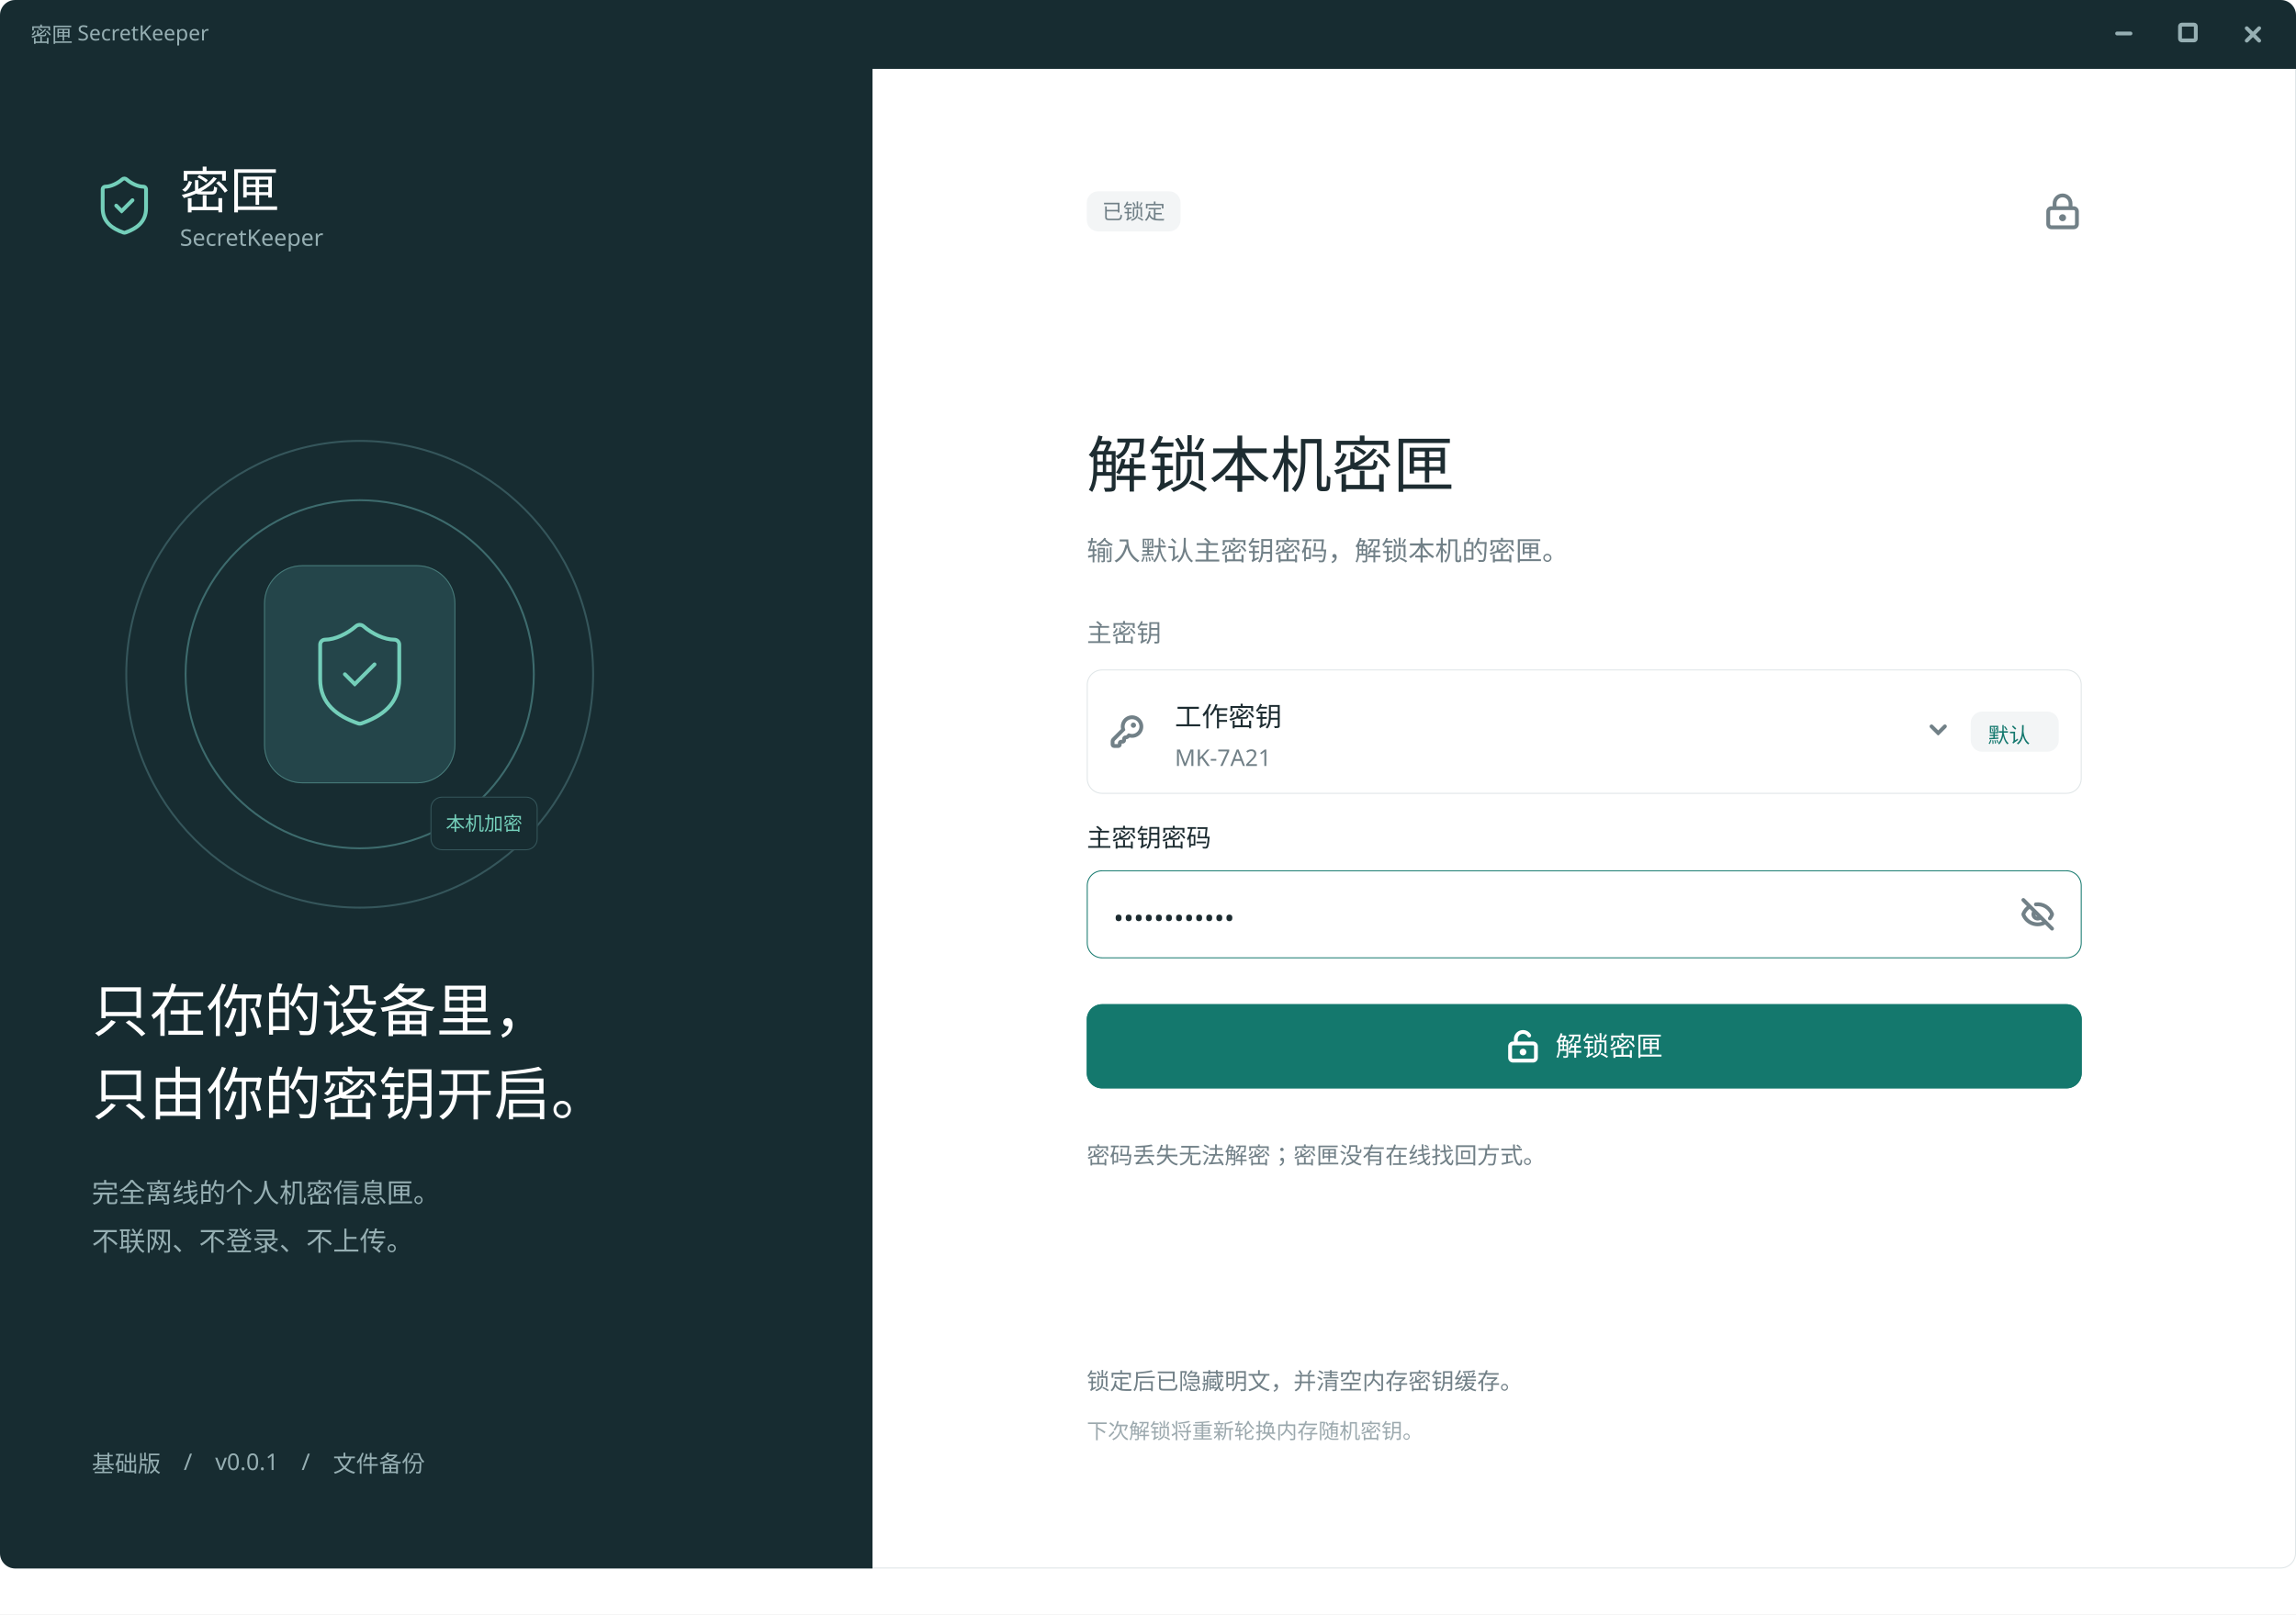
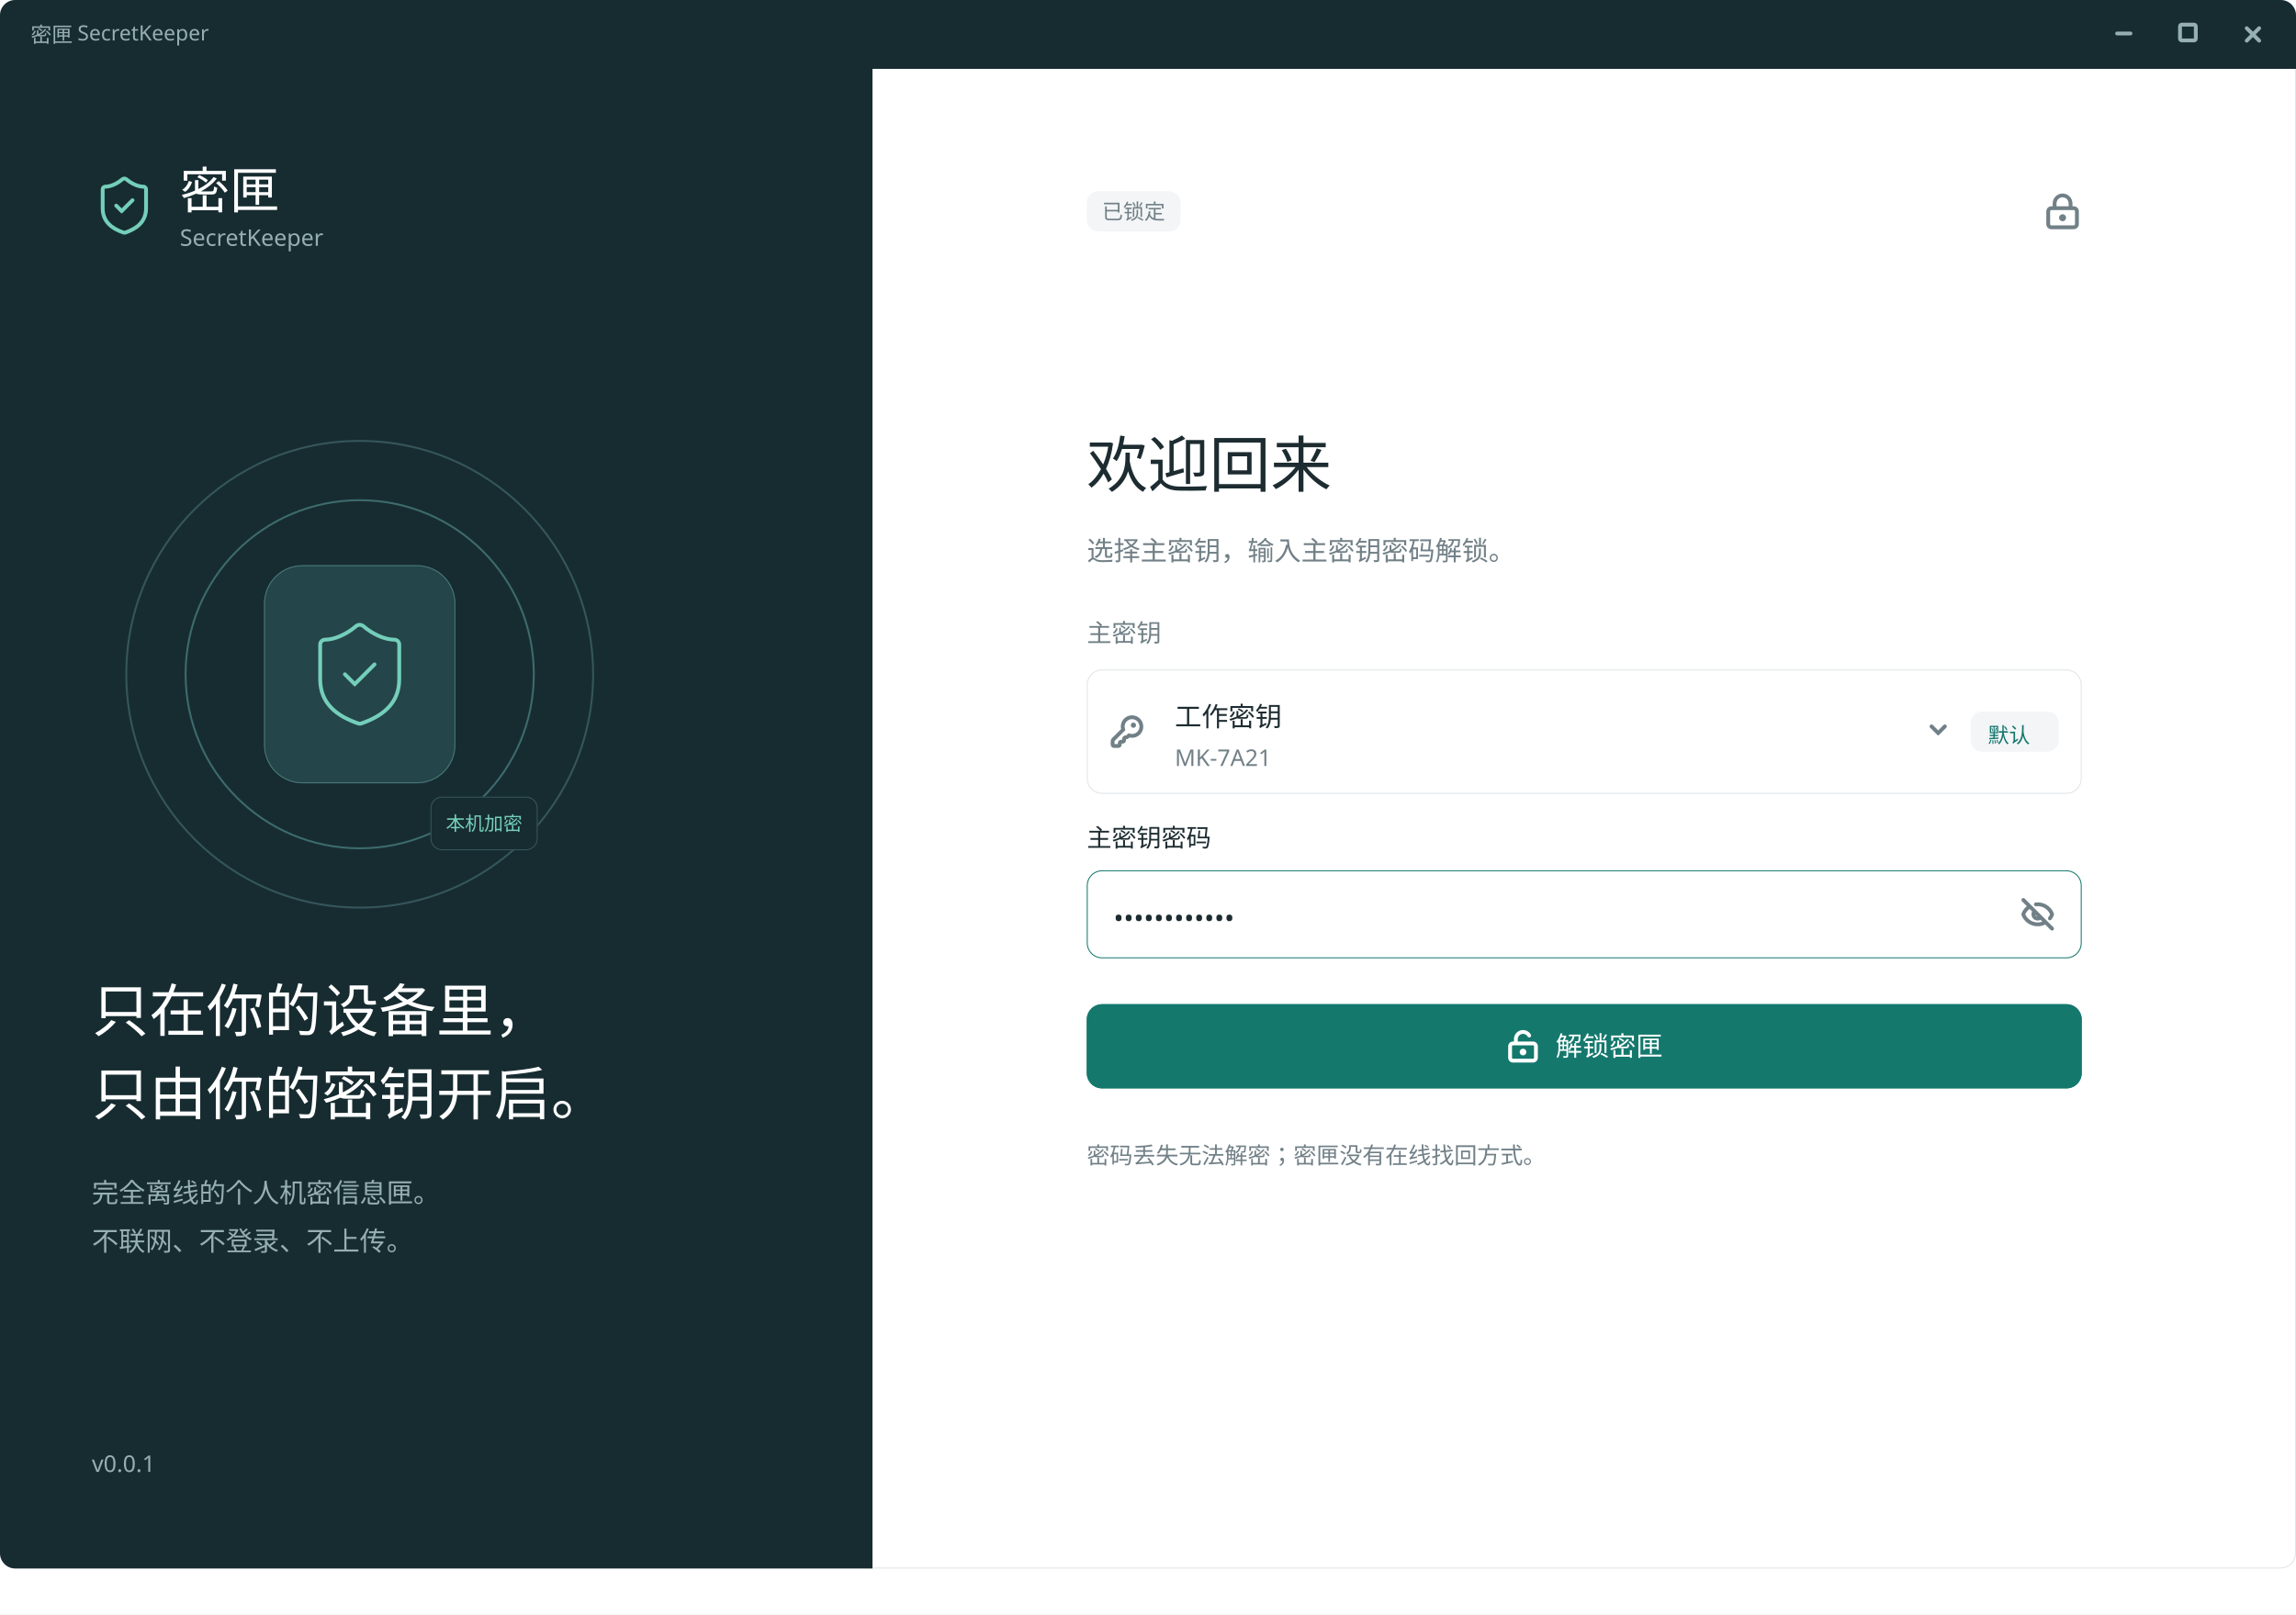
<svg xmlns="http://www.w3.org/2000/svg" width="1200" height="844" viewBox="0 0 1200 844">
  <defs>
    <clipPath id="clip-326936x1">
      <rect x="0" y="0" width="1200" height="820" rx="8" />
    </clipPath>
    <clipPath id="clip-326954x23">
      <rect x="138" y="295.5" width="100" height="114" rx="20" />
    </clipPath>
    <clipPath id="clip-326957x27">
      <rect x="225" y="416.5" width="56" height="28" rx="6" />
    </clipPath>
    <clipPath id="clip-326965x35">
      <rect x="568" y="100" width="49" height="21" rx="6" />
    </clipPath>
    <clipPath id="clip-skr13618x45">
      <rect x="568" y="350" width="520" height="65" rx="8" />
    </clipPath>
    <clipPath id="clip-skr449396x50">
      <rect x="1030" y="372" width="46" height="21" rx="6" />
    </clipPath>
    <clipPath id="clip-326979x56">
      <rect x="568" y="455" width="520" height="46" rx="8" />
    </clipPath>
    <clipPath id="clip-326982x60">
      <rect x="568" y="525" width="520" height="44" rx="8" />
    </clipPath>
  </defs>
  <rect width="1200" height="844" fill="#FFFFFF" />
  <g clip-path="url(#clip-326936x1)">
    <rect x="0" y="0" width="1200" height="820" rx="8" fill="#FFFFFF" stroke="#DFE5E7" stroke-width="1" />
    <rect x="0" y="0" width="1200" height="36" rx="0" fill="#172C31" />
    <text font-family="Noto Sans SC, sans-serif" font-size="11" font-weight="400" fill="#96AFB3" text-anchor="start" x="16" y="22.06">密匣 SecretKeeper</text>
    <rect x="1104" y="11.5" width="80" height="13" rx="0" fill="none" />
    <rect x="1104" y="11.5" width="12" height="12" rx="0" fill="none" />
    <path d="M0 -0.5C-0.276 -0.5 -0.5 -0.276 -0.5 0C-0.5 0.276 -0.276 0.5 0 0.5L0 0L0 -0.5ZM7.001 0.5C7.277 0.5 7.501 0.276 7.501 0C7.501 -0.276 7.277 -0.5 7.001 -0.5L7.001 0L7.001 0.5ZM0 0L0 0.5L7.001 0.5L7.001 0L7.001 -0.5L0 -0.5L0 0Z" transform="translate(1106.5,17.5)" fill="none" stroke="#96AFB3" stroke-width="1" stroke-linecap="round" stroke-linejoin="round" />
    <rect x="1138" y="11.5" width="11" height="11" rx="0" fill="none" />
    <path d="M0.917 0L0.917 0.5L7.333 0.5L7.333 0L7.333 -0.5L0.917 -0.5L0.917 0ZM7.333 0L7.333 0.5C7.563 0.5 7.75 0.687 7.75 0.917L8.25 0.917L8.75 0.917C8.75 0.134 8.116 -0.5 7.333 -0.5L7.333 0ZM8.25 0.917L7.75 0.917L7.75 7.333L8.25 7.333L8.75 7.333L8.75 0.917L8.25 0.917ZM8.25 7.333L7.75 7.333C7.75 7.563 7.563 7.75 7.333 7.75L7.333 8.25L7.333 8.75C8.116 8.75 8.75 8.116 8.75 7.333L8.25 7.333ZM7.333 8.25L7.333 7.75L0.917 7.75L0.917 8.25L0.917 8.75L7.333 8.75L7.333 8.25ZM0.917 8.25L0.917 7.75C0.687 7.75 0.5 7.563 0.5 7.333L0 7.333L-0.5 7.333C-0.5 8.116 0.134 8.75 0.917 8.75L0.917 8.25ZM0 7.333L0.5 7.333L0.5 0.917L0 0.917L-0.5 0.917L-0.5 7.333L0 7.333ZM0 0.917L0.5 0.917C0.5 0.687 0.687 0.5 0.917 0.5L0.917 0L0.917 -0.5C0.134 -0.5 -0.5 0.134 -0.5 0.917L0 0.917Z" transform="translate(1139.38,12.875)" fill="none" stroke="#96AFB3" stroke-width="1" stroke-linecap="round" stroke-linejoin="round" />
    <rect x="1171" y="11.5" width="13" height="13" rx="0" fill="none" />
    <path d="M6.854 0.354C7.049 0.158 7.049 -0.158 6.854 -0.354C6.658 -0.549 6.342 -0.549 6.146 -0.354L6.5 0L6.854 0.354ZM-0.354 6.146C-0.549 6.342 -0.549 6.658 -0.354 6.854C-0.158 7.049 0.158 7.049 0.354 6.854L0 6.5L-0.354 6.146ZM0.354 -0.354C0.158 -0.549 -0.158 -0.549 -0.354 -0.354C-0.549 -0.158 -0.549 0.158 -0.354 0.354L0 0L0.354 -0.354ZM6.146 6.854C6.342 7.049 6.658 7.049 6.854 6.854C7.049 6.658 7.049 6.342 6.854 6.146L6.5 6.5L6.146 6.854ZM6.5 0L6.146 -0.354L-0.354 6.146L0 6.5L0.354 6.854L6.854 0.354L6.5 0ZM0 0L-0.354 0.354L6.146 6.854L6.5 6.5L6.854 6.146L0.354 -0.354L0 0Z" transform="translate(1174.25,14.75)" fill="none" stroke="#96AFB3" stroke-width="1" stroke-linecap="round" stroke-linejoin="round" />
    <rect x="0" y="36" width="1200" height="784" rx="0" fill="none" />
    <rect x="0" y="36" width="456" height="784" rx="0" fill="#172C31" />
    <rect x="48" y="84" width="122" height="47" rx="0" fill="none" />
    <rect x="48" y="90.5" width="34" height="34" rx="0" fill="none" />
    <path d="M7.436 13.814C7.241 13.618 6.924 13.618 6.729 13.813C6.534 14.009 6.534 14.325 6.729 14.521L7.083 14.167L7.436 13.814ZM9.916 17L9.562 17.354L9.916 17.708L10.269 17.354L9.916 17ZM15.935 11.687C16.131 11.492 16.131 11.175 15.935 10.98C15.74 10.785 15.423 10.785 15.228 10.98L15.582 11.334L15.935 11.687ZM11.814 28.264L11.974 28.738L11.978 28.736L11.814 28.264ZM10.865 28.25L11.039 27.781L11.028 27.777L10.865 28.25ZM1.417 4.251L1.417 4.751L1.417 4.251ZM10.256 0.397L9.931 0.017L9.927 0.021L10.256 0.397ZM12.409 0.397L12.738 0.021L12.734 0.017L12.409 0.397ZM7.083 14.167L6.729 14.521L9.562 17.354L9.916 17L10.269 16.647L7.436 13.814L7.083 14.167ZM9.916 17L10.269 17.354L15.935 11.687L15.582 11.334L15.228 10.98L9.562 16.647L9.916 17ZM22.664 15.585L22.164 15.585C22.164 18.994 20.977 21.526 19.091 23.461C17.191 25.411 14.56 26.777 11.649 27.792L11.814 28.264L11.978 28.736C14.96 27.697 17.755 26.265 19.807 24.159C21.873 22.039 23.164 19.258 23.164 15.585L22.664 15.585ZM11.814 28.264L11.653 27.791C11.454 27.858 11.237 27.855 11.039 27.781L10.865 28.25L10.69 28.718C11.103 28.872 11.557 28.879 11.974 28.738L11.814 28.264ZM10.865 28.25L11.028 27.777C8.111 26.77 5.476 25.407 3.575 23.459C1.687 21.526 0.5 18.994 0.5 15.585L0 15.585L-0.5 15.585C-0.5 19.258 0.792 22.04 2.86 24.158C4.914 26.262 7.712 27.69 10.701 28.723L10.865 28.25ZM0 15.585L0.5 15.585L0.5 5.667L0 5.667L-0.5 5.667L-0.5 15.585L0 15.585ZM0 5.667L0.5 5.667C0.5 5.424 0.597 5.191 0.768 5.019L0.415 4.666L0.061 4.312C-0.298 4.672 -0.5 5.159 -0.5 5.667L0 5.667ZM0.415 4.666L0.768 5.019C0.94 4.847 1.173 4.751 1.417 4.751L1.417 4.251L1.417 3.751C0.908 3.751 0.421 3.953 0.061 4.312L0.415 4.666ZM1.417 4.251L1.417 4.751C4.411 4.751 8.065 2.975 10.585 0.774L10.256 0.397L9.927 0.021C7.517 2.126 4.088 3.751 1.417 3.751L1.417 4.251ZM10.256 0.397L10.581 0.777C10.79 0.598 11.057 0.5 11.332 0.5L11.332 0L11.332 -0.5C10.818 -0.5 10.322 -0.317 9.931 0.017L10.256 0.397ZM11.332 0L11.332 0.5C11.608 0.5 11.874 0.598 12.084 0.777L12.409 0.397L12.734 0.017C12.343 -0.317 11.846 -0.5 11.332 -0.5L11.332 0ZM12.409 0.397L12.08 0.774C14.614 2.99 18.253 4.751 21.248 4.751L21.248 4.251L21.248 3.751C18.576 3.751 15.162 2.14 12.738 0.021L12.409 0.397ZM21.248 4.251L21.248 4.751C21.491 4.751 21.724 4.847 21.896 5.019L22.25 4.666L22.603 4.312C22.244 3.953 21.756 3.751 21.248 3.751L21.248 4.251ZM22.25 4.666L21.896 5.019C22.068 5.191 22.164 5.424 22.164 5.667L22.664 5.667L23.164 5.667C23.164 5.159 22.962 4.672 22.603 4.312L22.25 4.666ZM22.664 5.667L22.164 5.667L22.164 15.585L22.664 15.585L23.164 15.585L23.164 5.667L22.664 5.667Z" transform="translate(53.6678,93.3322)" fill="none" stroke="#74CFBA" stroke-width="1" stroke-linecap="round" stroke-linejoin="round" />
    <rect x="94" y="84" width="76" height="47" rx="0" fill="none" />
    <text font-family="Noto Sans SC, sans-serif" font-size="26" font-weight="400" fill="#FFFFFF" text-anchor="start" x="94" y="108.96">密匣</text>
    <text font-family="Noto Sans SC, sans-serif" font-size="12" font-weight="400" fill="#96AFB3" text-anchor="start" x="94" y="128.52">SecretKeeper</text>
    <rect x="48" y="230.5" width="360" height="428" rx="0" fill="none" />
    <rect x="48" y="230.5" width="280" height="244" rx="0" fill="none" />
    <ellipse cx="188" cy="352.5" rx="122" ry="122" fill="none" stroke="#35565B" stroke-width="1" />
    <ellipse cx="188" cy="352.5" rx="91" ry="91" fill="none" stroke="#3D6B6D" stroke-width="1" />
    <g clip-path="url(#clip-326954x23)">
      <rect x="138" y="295.5" width="100" height="114" rx="20" fill="#24454A" stroke="#477A79" stroke-width="1" />
    </g>
    <rect x="155" y="315.5" width="66" height="74" rx="0" fill="none" />
    <rect x="157" y="321.5" width="62" height="62" rx="0" fill="none" />
    <path d="M13.269 25.481C13.074 25.285 12.757 25.285 12.562 25.481C12.367 25.676 12.367 25.992 12.562 26.188L12.915 25.834L13.269 25.481ZM18.081 31.001L17.728 31.355L18.081 31.708L18.435 31.355L18.081 31.001ZM28.767 21.021C28.963 20.826 28.963 20.509 28.767 20.314C28.572 20.119 28.256 20.119 28.06 20.314L28.414 20.667L28.767 21.021ZM21.543 51.54L21.703 52.014L21.707 52.013L21.543 51.54ZM19.812 51.514L19.987 51.046L19.975 51.042L19.812 51.514ZM2.583 7.751L2.583 8.251L2.583 7.751ZM18.701 0.725L18.377 0.344L18.372 0.348L18.701 0.725ZM22.628 0.725L22.957 0.348L22.953 0.344L22.628 0.725ZM12.915 25.834L12.562 26.188L17.728 31.355L18.081 31.001L18.435 30.648L13.269 25.481L12.915 25.834ZM18.081 31.001L18.435 31.355L28.767 21.021L28.414 20.667L28.06 20.314L17.728 30.648L18.081 31.001ZM41.329 28.419L40.829 28.419C40.829 34.745 38.621 39.464 35.108 43.07C31.58 46.689 26.715 49.208 21.378 51.068L21.543 51.54L21.707 52.013C27.116 50.127 32.144 47.543 35.824 43.768C39.517 39.978 41.829 35.009 41.829 28.419L41.329 28.419ZM21.543 51.54L21.382 51.067C20.929 51.221 20.436 51.213 19.987 51.046L19.812 51.514L19.638 51.983C20.302 52.231 21.032 52.242 21.703 52.014L21.543 51.54ZM19.812 51.514L19.975 51.042C14.626 49.194 9.755 46.682 6.225 43.066C2.708 39.464 0.5 34.745 0.5 28.419L0 28.419L-0.5 28.419C-0.5 35.009 1.812 39.978 5.509 43.765C9.192 47.537 14.227 50.115 19.649 51.987L19.812 51.514ZM0 28.419L0.5 28.419L0.5 10.335L0 10.335L-0.5 10.335L-0.5 28.419L0 28.419ZM0 10.335L0.5 10.335C0.5 9.782 0.719 9.252 1.11 8.862L0.757 8.508L0.403 8.155C-0.175 8.733 -0.5 9.517 -0.5 10.335L0 10.335ZM0.757 8.508L1.11 8.862C1.501 8.471 2.031 8.251 2.583 8.251L2.583 7.751L2.583 7.251C1.765 7.251 0.981 7.576 0.403 8.155L0.757 8.508ZM2.583 7.751L2.583 8.251C7.911 8.251 14.481 5.076 19.03 1.101L18.701 0.725L18.372 0.348C13.933 4.227 7.587 7.251 2.583 7.251L2.583 7.751ZM18.701 0.725L19.026 1.105C19.483 0.714 20.064 0.5 20.665 0.5L20.665 0L20.665 -0.5C19.826 -0.5 19.014 -0.201 18.377 0.344L18.701 0.725ZM20.665 0L20.665 0.5C21.265 0.5 21.846 0.714 22.303 1.105L22.628 0.725L22.953 0.344C22.315 -0.201 21.503 -0.5 20.665 -0.5L20.665 0ZM22.628 0.725L22.299 1.101C26.874 5.102 33.419 8.251 38.746 8.251L38.746 7.751L38.746 7.251C33.741 7.251 27.422 4.252 22.957 0.348L22.628 0.725ZM38.746 7.751L38.746 8.251C39.299 8.251 39.828 8.471 40.219 8.862L40.573 8.508L40.926 8.155C40.348 7.576 39.564 7.251 38.746 7.251L38.746 7.751ZM40.573 8.508L40.219 8.862C40.61 9.252 40.829 9.782 40.829 10.335L41.329 10.335L41.829 10.335C41.829 9.517 41.504 8.733 40.926 8.155L40.573 8.508ZM41.329 10.335L40.829 10.335L40.829 28.419L41.329 28.419L41.829 28.419L41.829 10.335L41.329 10.335Z" transform="translate(167.335,326.665)" fill="none" stroke="#74CFBA" stroke-width="1" stroke-linecap="round" stroke-linejoin="round" />
    <g clip-path="url(#clip-326957x27)">
      <rect x="225" y="416.5" width="56" height="28" rx="6" fill="#172C31" stroke="#35565B" stroke-width="1" />
      <text font-family="Noto Sans SC, sans-serif" font-size="10" font-weight="400" fill="#74CFBA" text-anchor="start" x="233" y="434.1">本机加密</text>
    </g>
    <rect x="48" y="504.5" width="360" height="154" rx="0" fill="none" />
    <text font-family="Noto Sans SC, sans-serif" font-size="30" font-weight="400" fill="#FFFFFF" text-anchor="start">
      <tspan x="48" y="539.3">只在你的设备里，</tspan>
      <tspan x="48" y="582.8">只由你的密钥开启。</tspan>
    </text>
    <text font-family="Noto Sans SC, sans-serif" font-size="14" font-weight="400" fill="#96AFB3" text-anchor="start">
      <tspan x="48" y="628.66">完全离线的个人机密信息匣。</tspan>
      <tspan x="48" y="653.86">不联网、不登录、不上传。</tspan>
    </text>
-     <text font-family="Noto Sans SC, sans-serif" font-size="12" font-weight="400" fill="#96AFB3" text-anchor="start" x="48" y="769.52">基础版　/　v0.0.1　/　文件备份</text>
+     <text font-family="Noto Sans SC, sans-serif" font-size="12" font-weight="400" fill="#96AFB3" text-anchor="start" x="48" y="769.52">v0.0.1</text>
    <rect x="456" y="36" width="744" height="784" rx="0" fill="none" />
    <rect x="568" y="100" width="520" height="21" rx="0" fill="none" />
    <g clip-path="url(#clip-326965x35)">
      <rect x="568" y="100" width="49" height="21" rx="6" fill="#F3F5F6" />
      <text font-family="Noto Sans SC, sans-serif" font-size="11" font-weight="400" fill="#718087" text-anchor="start" x="576" y="114.56">已锁定</text>
    </g>
    <rect x="1068" y="100.5" width="20" height="20" rx="0" fill="none" />
    <path d="M2.833 6.667C2.833 6.943 3.057 7.167 3.333 7.167C3.609 7.167 3.833 6.943 3.833 6.667L3.333 6.667L2.833 6.667ZM3.333 4.167L2.833 4.167L3.333 4.167ZM7.5 0L7.5 -0.5L7.5 0ZM11.167 6.667C11.167 6.943 11.39 7.167 11.667 7.167C11.943 7.167 12.167 6.943 12.167 6.667L11.667 6.667L11.167 6.667ZM3.333 6.667L3.833 6.667L3.833 4.167L3.333 4.167L2.833 4.167L2.833 6.667L3.333 6.667ZM3.333 4.167L3.833 4.167C3.833 3.194 4.22 2.262 4.907 1.574L4.554 1.22L4.2 0.867C3.325 1.742 2.833 2.929 2.833 4.167L3.333 4.167ZM4.554 1.22L4.907 1.574C5.595 0.886 6.528 0.5 7.5 0.5L7.5 0L7.5 -0.5C6.262 -0.5 5.075 -0.008 4.2 0.867L4.554 1.22ZM7.5 0L7.5 0.5C8.472 0.5 9.405 0.886 10.093 1.574L10.446 1.22L10.8 0.867C9.925 -0.008 8.738 -0.5 7.5 -0.5L7.5 0ZM10.446 1.22L10.093 1.574C10.78 2.262 11.167 3.194 11.167 4.167L11.667 4.167L12.167 4.167C12.167 2.929 11.675 1.742 10.8 0.867L10.446 1.22ZM11.667 4.167L11.167 4.167L11.167 6.667L11.667 6.667L12.167 6.667L12.167 4.167L11.667 4.167ZM8.333 11.668L7.833 11.668C7.833 11.852 7.684 12.001 7.5 12.001L7.5 12.501L7.5 13.001C8.236 13.001 8.833 12.404 8.833 11.668L8.333 11.668ZM7.5 12.501L7.5 12.001C7.316 12.001 7.167 11.852 7.167 11.668L6.667 11.668L6.167 11.668C6.167 12.404 6.764 13.001 7.5 13.001L7.5 12.501ZM6.667 11.668L7.167 11.668C7.167 11.483 7.316 11.334 7.5 11.334L7.5 10.834L7.5 10.334C6.764 10.334 6.167 10.931 6.167 11.668L6.667 11.668ZM7.5 10.834L7.5 11.334C7.684 11.334 7.833 11.483 7.833 11.668L8.333 11.668L8.833 11.668C8.833 10.931 8.236 10.334 7.5 10.334L7.5 10.834ZM1.667 6.667L1.667 7.167L13.333 7.167L13.333 6.667L13.333 6.167L1.667 6.167L1.667 6.667ZM13.333 6.667L13.333 7.167C13.978 7.167 14.5 7.69 14.5 8.334L15 8.334L15.5 8.334C15.5 7.137 14.53 6.167 13.333 6.167L13.333 6.667ZM15 8.334L14.5 8.334L14.5 15.001L15 15.001L15.5 15.001L15.5 8.334L15 8.334ZM15 15.001L14.5 15.001C14.5 15.646 13.978 16.168 13.333 16.168L13.333 16.668L13.333 17.168C14.53 17.168 15.5 16.198 15.5 15.001L15 15.001ZM13.333 16.668L13.333 16.168L1.667 16.168L1.667 16.668L1.667 17.168L13.333 17.168L13.333 16.668ZM1.667 16.668L1.667 16.168C1.022 16.168 0.5 15.646 0.5 15.001L0 15.001L-0.5 15.001C-0.5 16.198 0.47 17.168 1.667 17.168L1.667 16.668ZM0 15.001L0.5 15.001L0.5 8.334L0 8.334L-0.5 8.334L-0.5 15.001L0 15.001ZM0 8.334L0.5 8.334C0.5 7.69 1.022 7.167 1.667 7.167L1.667 6.667L1.667 6.167C0.47 6.167 -0.5 7.137 -0.5 8.334L0 8.334Z" transform="translate(1070.5,102.166)" fill="none" stroke="#718087" stroke-width="1" stroke-linecap="round" stroke-linejoin="round" />
    <rect x="568" y="220" width="520" height="392" rx="0" fill="none" />
    <rect x="568" y="220" width="520" height="77" rx="0" fill="none" />
-     <text font-family="Noto Sans SC, sans-serif" font-size="32" font-weight="400" fill="#1D2C31" text-anchor="start" x="568" y="254.56">解锁本机密匣</text>
-     <text font-family="Noto Sans SC, sans-serif" font-size="14" font-weight="400" fill="#718087" text-anchor="start" x="568" y="292.92">输入默认主密钥密码，解锁本机的密匣。</text>
+     <text font-family="Noto Sans SC, sans-serif" font-size="32" font-weight="400" fill="#1D2C31" text-anchor="start" x="568" y="254.56">欢迎回来</text>
+     <text font-family="Noto Sans SC, sans-serif" font-size="14" font-weight="400" fill="#718087" text-anchor="start" x="568" y="292.92">选择主密钥，输入主密钥密码解锁。</text>
    <rect x="568" y="321" width="520" height="94" rx="0" fill="none" />
    <text font-family="Noto Sans SC, sans-serif" font-size="13" font-weight="400" fill="#718087" text-anchor="start" x="568" y="335.56">主密钥</text>
    <g clip-path="url(#clip-skr13618x45)">
      <rect x="568" y="350" width="520" height="65" rx="8" fill="#FFFFFF" stroke="#DFE5E7" stroke-width="1" />
      <rect x="580" y="373.5" width="18" height="18" rx="0" fill="none" />
      <path d="M0.44 11.59L0.793 11.944L0.793 11.944L0.44 11.59ZM0 12.651L-0.5 12.651L-0.5 12.651L0 12.651ZM0 14.28L-0.5 14.28L0 14.28ZM6.88 10.53L6.88 11.03L6.88 11.03L6.88 10.53ZM7.94 10.09L7.587 9.737L7.587 9.737L7.94 10.09ZM8.551 9.48L8.715 9.007L8.419 8.904L8.197 9.126L8.551 9.48ZM5.55 6.479L5.904 6.833L6.126 6.611L6.023 6.315L5.55 6.479ZM0.44 11.59L0.086 11.237C-0.289 11.612 -0.5 12.12 -0.5 12.651L0 12.651L0.5 12.651C0.5 12.386 0.605 12.131 0.793 11.944L0.44 11.59ZM0 12.651L-0.5 12.651L-0.5 14.28L0 14.28L0.5 14.28L0.5 12.651L0 12.651ZM0 14.28L-0.5 14.28C-0.5 14.611 -0.368 14.929 -0.134 15.164L0.22 14.81L0.573 14.457C0.526 14.41 0.5 14.346 0.5 14.28L0 14.28ZM0.22 14.81L-0.134 15.164C0.101 15.398 0.419 15.53 0.75 15.53L0.75 15.03L0.75 14.53C0.684 14.53 0.62 14.504 0.573 14.457L0.22 14.81ZM0.75 15.03L0.75 15.53L3 15.53L3 15.03L3 14.53L0.75 14.53L0.75 15.03ZM3 15.03L3 15.53C3.332 15.53 3.65 15.398 3.884 15.164L3.531 14.81L3.177 14.457C3.13 14.504 3.067 14.53 3 14.53L3 15.03ZM3.531 14.81L3.884 15.164C4.119 14.929 4.25 14.611 4.25 14.28L3.75 14.28L3.25 14.28C3.25 14.346 3.224 14.41 3.177 14.457L3.531 14.81ZM3.75 14.28L4.25 14.28L4.25 13.53L3.75 13.53L3.25 13.53L3.25 14.28L3.75 14.28ZM3.75 13.53L4.25 13.53C4.25 13.463 4.277 13.4 4.324 13.353L3.97 12.999L3.616 12.646C3.382 12.88 3.25 13.198 3.25 13.53L3.75 13.53ZM3.97 12.999L4.324 13.353C4.37 13.306 4.434 13.28 4.5 13.28L4.5 12.78L4.5 12.28C4.169 12.28 3.851 12.412 3.616 12.646L3.97 12.999ZM4.5 12.78L4.5 13.28L5.25 13.28L5.25 12.78L5.25 12.28L4.5 12.28L4.5 12.78ZM5.25 12.78L5.25 13.28C5.582 13.28 5.9 13.148 6.134 12.914L5.781 12.56L5.427 12.207C5.38 12.254 5.317 12.28 5.25 12.28L5.25 12.78ZM5.781 12.56L6.134 12.914C6.369 12.679 6.501 12.361 6.501 12.03L6.001 12.03L5.501 12.03C5.501 12.096 5.474 12.16 5.427 12.207L5.781 12.56ZM6.001 12.03L6.501 12.03L6.501 11.28L6.001 11.28L5.501 11.28L5.501 12.03L6.001 12.03ZM6.001 11.28L6.501 11.28C6.501 11.213 6.527 11.15 6.574 11.103L6.22 10.749L5.867 10.396C5.632 10.63 5.501 10.948 5.501 11.28L6.001 11.28ZM6.22 10.749L6.574 11.103C6.621 11.056 6.684 11.03 6.751 11.03L6.751 10.53L6.751 10.03C6.419 10.03 6.101 10.161 5.867 10.396L6.22 10.749ZM6.751 10.53L6.751 11.03L6.88 11.03L6.88 10.53L6.88 10.03L6.751 10.03L6.751 10.53ZM6.88 10.53L6.88 11.03C7.41 11.03 7.919 10.819 8.294 10.444L7.94 10.09L7.587 9.737C7.399 9.924 7.145 10.03 6.88 10.03L6.88 10.53ZM7.94 10.09L8.294 10.444L8.904 9.833L8.551 9.48L8.197 9.126L7.587 9.737L7.94 10.09ZM8.551 9.48L8.386 9.952C9.536 10.352 10.787 10.351 11.935 9.947L11.77 9.476L11.604 9.004C10.669 9.332 9.651 9.333 8.715 9.007L8.551 9.48ZM11.77 9.476L11.935 9.947C13.084 9.544 14.061 8.763 14.708 7.732L14.284 7.466L13.861 7.201C13.335 8.04 12.539 8.676 11.604 9.004L11.77 9.476ZM14.284 7.466L14.708 7.732C15.355 6.701 15.633 5.481 15.496 4.272L14.999 4.328L14.502 4.384C14.614 5.368 14.387 6.362 13.861 7.201L14.284 7.466ZM14.999 4.328L15.496 4.272C15.359 3.062 14.816 1.935 13.956 1.074L13.602 1.428L13.248 1.782C13.949 2.482 14.391 3.4 14.502 4.384L14.999 4.328ZM13.602 1.428L13.956 1.074C13.095 0.214 11.968 -0.329 10.758 -0.466L10.702 0.031L10.646 0.528C11.63 0.639 12.548 1.081 13.248 1.782L13.602 1.428ZM10.702 0.031L10.758 -0.466C9.549 -0.603 8.329 -0.325 7.298 0.322L7.564 0.745L7.829 1.169C8.668 0.643 9.662 0.416 10.646 0.528L10.702 0.031ZM7.564 0.745L7.298 0.322C6.267 0.969 5.486 1.946 5.083 3.095L5.554 3.26L6.026 3.426C6.354 2.491 6.99 1.696 7.829 1.169L7.564 0.745ZM5.554 3.26L5.083 3.095C4.679 4.243 4.678 5.494 5.078 6.644L5.55 6.479L6.023 6.315C5.697 5.379 5.698 4.361 6.026 3.426L5.554 3.26ZM5.55 6.479L5.197 6.126L0.086 11.237L0.44 11.59L0.793 11.944L5.904 6.833L5.55 6.479ZM11.251 4.154L10.751 4.154C10.751 4.085 10.807 4.029 10.876 4.029L10.876 4.529L10.876 5.029C11.359 5.029 11.751 4.637 11.751 4.154L11.251 4.154ZM10.876 4.529L10.876 4.029C10.945 4.029 11.001 4.085 11.001 4.154L10.501 4.154L10.001 4.154C10.001 4.637 10.393 5.029 10.876 5.029L10.876 4.529ZM10.501 4.154L11.001 4.154C11.001 4.223 10.945 4.279 10.876 4.279L10.876 3.779L10.876 3.279C10.393 3.279 10.001 3.671 10.001 4.154L10.501 4.154ZM10.876 3.779L10.876 4.279C10.807 4.279 10.751 4.223 10.751 4.154L11.251 4.154L11.751 4.154C11.751 3.671 11.359 3.279 10.876 3.279L10.876 3.779Z" transform="translate(581.499,374.971)" fill="none" stroke="#718087" stroke-width="1" stroke-linecap="round" stroke-linejoin="round" />
      <text font-family="Noto Sans SC, sans-serif" font-size="14" font-weight="400" fill="#1D2C31" text-anchor="start" x="614" y="379.68">工作密钥</text>
      <text font-family="Noto Sans SC, sans-serif" font-size="12" font-weight="400" fill="#718087" text-anchor="start" x="614" y="400.44">MK-7A21</text>
      <g clip-path="url(#clip-skr449396x50)">
        <rect x="1030" y="372" width="46" height="21" rx="6" fill="#F3F5F6" />
        <text font-family="Noto Sans SC, sans-serif" font-size="11" font-weight="400" fill="#14786E" text-anchor="start" x="1039" y="388.32">默认</text>
      </g>
      <rect x="1006" y="374.5" width="14" height="14" rx="0" fill="none" />
      <path d="M0.354 -0.354C0.158 -0.549 -0.158 -0.549 -0.354 -0.354C-0.549 -0.158 -0.549 0.158 -0.354 0.354L0 0L0.354 -0.354ZM3.5 3.5L3.146 3.854L3.5 4.207L3.854 3.854L3.5 3.5ZM7.354 0.354C7.549 0.158 7.549 -0.158 7.354 -0.354C7.158 -0.549 6.842 -0.549 6.646 -0.354L7 0L7.354 0.354ZM0 0L-0.354 0.354L3.146 3.854L3.5 3.5L3.854 3.146L0.354 -0.354L0 0ZM3.5 3.5L3.854 3.854L7.354 0.354L7 0L6.646 -0.354L3.146 3.146L3.5 3.5Z" transform="translate(1009.5,379.75)" fill="none" stroke="#718087" stroke-width="1" stroke-linecap="round" stroke-linejoin="round" />
    </g>
    <rect x="568" y="426" width="520" height="75" rx="0" fill="none" />
    <text font-family="Noto Sans SC, sans-serif" font-size="13" font-weight="400" fill="#1D2C31" text-anchor="start" x="568" y="442.64">主密钥密码</text>
    <g clip-path="url(#clip-326979x56)">
      <rect x="568" y="455" width="520" height="46" rx="8" fill="#FFFFFF" stroke="#14786D" stroke-width="1" />
      <text font-family="Noto Sans SC, sans-serif" font-size="14" font-weight="400" fill="#1D2C31" text-anchor="start" x="582" y="484.98">••••••••••••</text>
      <rect x="1056" y="469" width="18" height="18" rx="0" fill="none" />
      <path d="M6.492 1.811C6.217 1.844 6.022 2.093 6.054 2.367C6.087 2.641 6.336 2.837 6.61 2.804L6.551 2.308L6.492 1.811ZM14.954 7.239L15.423 7.065L15.42 7.057L15.417 7.049L14.954 7.239ZM14.954 7.761L15.417 7.952L15.42 7.944L15.423 7.935L14.954 7.761ZM13.476 9.322C13.307 9.541 13.347 9.855 13.565 10.024C13.783 10.193 14.097 10.153 14.266 9.935L13.871 9.629L13.476 9.322ZM9.411 9.479C9.61 9.287 9.615 8.97 9.423 8.772C9.231 8.573 8.915 8.568 8.716 8.76L9.064 9.119L9.411 9.479ZM6.242 6.285C6.434 6.086 6.428 5.77 6.23 5.578C6.031 5.386 5.714 5.392 5.523 5.59L5.882 5.937L6.242 6.285ZM11.864 12.055C12.102 11.915 12.18 11.608 12.04 11.37C11.899 11.133 11.592 11.054 11.355 11.195L11.61 11.625L11.864 12.055ZM0.047 7.761L-0.422 7.935L-0.419 7.944L-0.415 7.952L0.047 7.761ZM0.047 7.239L-0.415 7.049L-0.419 7.057L-0.422 7.065L0.047 7.239ZM3.637 3.812C3.874 3.671 3.952 3.364 3.811 3.126C3.67 2.889 3.363 2.811 3.126 2.952L3.381 3.382L3.637 3.812ZM0.354 -0.354C0.159 -0.549 -0.158 -0.549 -0.353 -0.354C-0.548 -0.158 -0.548 0.158 -0.353 0.354L0.001 0L0.354 -0.354ZM14.647 15.355C14.842 15.55 15.159 15.55 15.354 15.355C15.549 15.159 15.549 14.843 15.354 14.648L15.001 15.001L14.647 15.355ZM6.551 2.308L6.61 2.804C8.248 2.609 9.906 2.955 11.329 3.79L11.582 3.359L11.835 2.928C10.224 1.982 8.347 1.59 6.492 1.811L6.551 2.308ZM11.582 3.359L11.329 3.79C12.752 4.626 13.863 5.904 14.492 7.43L14.954 7.239L15.417 7.049C14.705 5.321 13.447 3.874 11.835 2.928L11.582 3.359ZM14.954 7.239L14.486 7.413C14.506 7.469 14.506 7.531 14.486 7.587L14.954 7.761L15.423 7.935C15.527 7.655 15.527 7.346 15.423 7.065L14.954 7.239ZM14.954 7.761L14.492 7.571C14.234 8.197 13.892 8.787 13.476 9.322L13.871 9.629L14.266 9.935C14.737 9.329 15.124 8.662 15.417 7.952L14.954 7.761ZM9.064 9.119L8.716 8.76C8.386 9.078 7.944 9.255 7.485 9.251L7.481 9.751L7.477 10.251C8.198 10.257 8.892 9.98 9.411 9.479L9.064 9.119ZM7.481 9.751L7.485 9.251C7.027 9.247 6.588 9.063 6.263 8.738L5.91 9.092L5.556 9.445C6.066 9.955 6.756 10.245 7.477 10.251L7.481 9.751ZM5.91 9.092L6.263 8.738C5.939 8.414 5.755 7.975 5.751 7.516L5.251 7.52L4.751 7.525C4.757 8.246 5.046 8.935 5.556 9.445L5.91 9.092ZM5.251 7.52L5.751 7.516C5.747 7.057 5.923 6.615 6.242 6.285L5.882 5.937L5.523 5.59C5.022 6.109 4.745 6.804 4.751 7.525L5.251 7.52ZM11.61 11.625L11.355 11.195C10.421 11.748 9.38 12.093 8.302 12.208L8.355 12.705L8.408 13.203C9.629 13.072 10.808 12.681 11.864 12.055L11.61 11.625ZM8.355 12.705L8.302 12.208C7.223 12.323 6.133 12.205 5.104 11.861L4.946 12.335L4.787 12.809C5.952 13.199 7.187 13.333 8.408 13.203L8.355 12.705ZM4.946 12.335L5.104 11.861C4.075 11.517 3.133 10.956 2.34 10.216L1.999 10.582L1.657 10.947C2.555 11.785 3.622 12.42 4.787 12.809L4.946 12.335ZM1.999 10.582L2.34 10.216C1.547 9.476 0.923 8.574 0.509 7.571L0.047 7.761L-0.415 7.952C0.053 9.087 0.76 10.109 1.657 10.947L1.999 10.582ZM0.047 7.761L0.516 7.587C0.495 7.531 0.495 7.47 0.516 7.413L0.047 7.239L-0.422 7.065C-0.526 7.346 -0.526 7.655 -0.422 7.935L0.047 7.761ZM0.047 7.239L0.509 7.43C1.133 5.917 2.23 4.648 3.637 3.812L3.381 3.382L3.126 2.952C1.533 3.899 0.291 5.336 -0.415 7.049L0.047 7.239ZM0.001 0L-0.353 0.354L14.647 15.355L15.001 15.001L15.354 14.648L0.354 -0.354L0.001 0Z" transform="translate(1057.5,470.499)" fill="none" stroke="#718087" stroke-width="1" stroke-linecap="round" stroke-linejoin="round" />
    </g>
    <g clip-path="url(#clip-326982x60)">
      <rect x="568" y="525" width="520" height="44" rx="8" fill="#14786D" stroke="#14786D" stroke-width="1" />
      <rect x="787" y="538" width="18" height="18" rx="0" fill="none" />
      <path d="M2.5 6C2.5 6.276 2.724 6.5 3 6.5C3.276 6.5 3.5 6.276 3.5 6L3 6L2.5 6ZM3 3.75L2.5 3.75L2.5 3.75L3 3.75ZM9.564 2.125C9.703 2.364 10.008 2.446 10.248 2.308C10.487 2.17 10.569 1.864 10.431 1.625L9.998 1.875L9.564 2.125ZM3 6L3.5 6L3.5 3.75L3 3.75L2.5 3.75L2.5 6L3 6ZM3 3.75L3.5 3.75C3.5 3.035 3.736 2.339 4.172 1.772L3.775 1.467L3.378 1.163C2.809 1.905 2.5 2.815 2.5 3.75L3 3.75ZM3.775 1.467L4.172 1.772C4.607 1.204 5.218 0.796 5.909 0.611L5.779 0.128L5.65 -0.355C4.746 -0.113 3.948 0.421 3.378 1.163L3.775 1.467ZM5.779 0.128L5.909 0.611C6.6 0.426 7.333 0.474 7.994 0.747L8.185 0.285L8.376 -0.177C7.512 -0.535 6.554 -0.597 5.65 -0.355L5.779 0.128ZM8.185 0.285L7.994 0.747C8.655 1.021 9.207 1.505 9.564 2.125L9.998 1.875L10.431 1.625C9.963 0.815 9.241 0.182 8.376 -0.177L8.185 0.285ZM7.5 10.501L7 10.501C7 10.639 6.888 10.751 6.75 10.751L6.75 11.251L6.75 11.751C7.44 11.751 8 11.191 8 10.501L7.5 10.501ZM6.75 11.251L6.75 10.751C6.612 10.751 6.5 10.639 6.5 10.501L6 10.501L5.5 10.501C5.5 11.191 6.06 11.751 6.75 11.751L6.75 11.251ZM6 10.501L6.5 10.501C6.5 10.363 6.612 10.251 6.75 10.251L6.75 9.751L6.75 9.251C6.06 9.251 5.5 9.81 5.5 10.501L6 10.501ZM6.75 9.751L6.75 10.251C6.888 10.251 7 10.363 7 10.501L7.5 10.501L8 10.501C8 9.81 7.44 9.251 6.75 9.251L6.75 9.751ZM1.5 6L1.5 6.5L12 6.5L12 6L12 5.5L1.5 5.5L1.5 6ZM12 6L12 6.5C12.552 6.5 13 6.948 13 7.501L13.5 7.501L14 7.501C14 6.396 13.105 5.5 12 5.5L12 6ZM13.5 7.501L13 7.501L13 13.501L13.5 13.501L14 13.501L14 7.501L13.5 7.501ZM13.5 13.501L13 13.501C13 14.053 12.552 14.501 12 14.501L12 15.001L12 15.501C13.105 15.501 14 14.606 14 13.501L13.5 13.501ZM12 15.001L12 14.501L1.5 14.501L1.5 15.001L1.5 15.501L12 15.501L12 15.001ZM1.5 15.001L1.5 14.501C0.948 14.501 0.5 14.053 0.5 13.501L0 13.501L-0.5 13.501C-0.5 14.606 0.395 15.501 1.5 15.501L1.5 15.001ZM0 13.501L0.5 13.501L0.5 7.501L0 7.501L-0.5 7.501L-0.5 13.501L0 13.501ZM0 7.501L0.5 7.501C0.5 6.948 0.948 6.5 1.5 6.5L1.5 6L1.5 5.5C0.395 5.5 -0.5 6.396 -0.5 7.501L0 7.501Z" transform="translate(789.25,539.499)" fill="none" stroke="#FFFFFF" stroke-width="1" stroke-linecap="round" stroke-linejoin="round" />
      <text font-family="Noto Sans SC, sans-serif" font-size="14" font-weight="400" fill="#FFFFFF" text-anchor="start" x="813" y="551.94">解锁密匣</text>
    </g>
    <text font-family="Noto Sans SC, sans-serif" font-size="12" font-weight="400" fill="#718087" text-anchor="start" x="568" y="608.36">密码丢失无法解密；密匣没有在线找回方式。</text>
-     <rect x="568" y="711" width="520" height="45" rx="0" fill="none" />
-     <text font-family="Noto Sans SC, sans-serif" font-size="12" font-weight="400" fill="#718087" text-anchor="start" x="568" y="726.36">锁定后已隐藏明文，并清空内存密钥缓存。</text>
-     <text font-family="Noto Sans SC, sans-serif" font-size="11" font-weight="400" fill="#9CA9AE" text-anchor="start" x="568" y="752.08">下次解锁将重新轮换内存随机密钥。</text>
  </g>
</svg>
